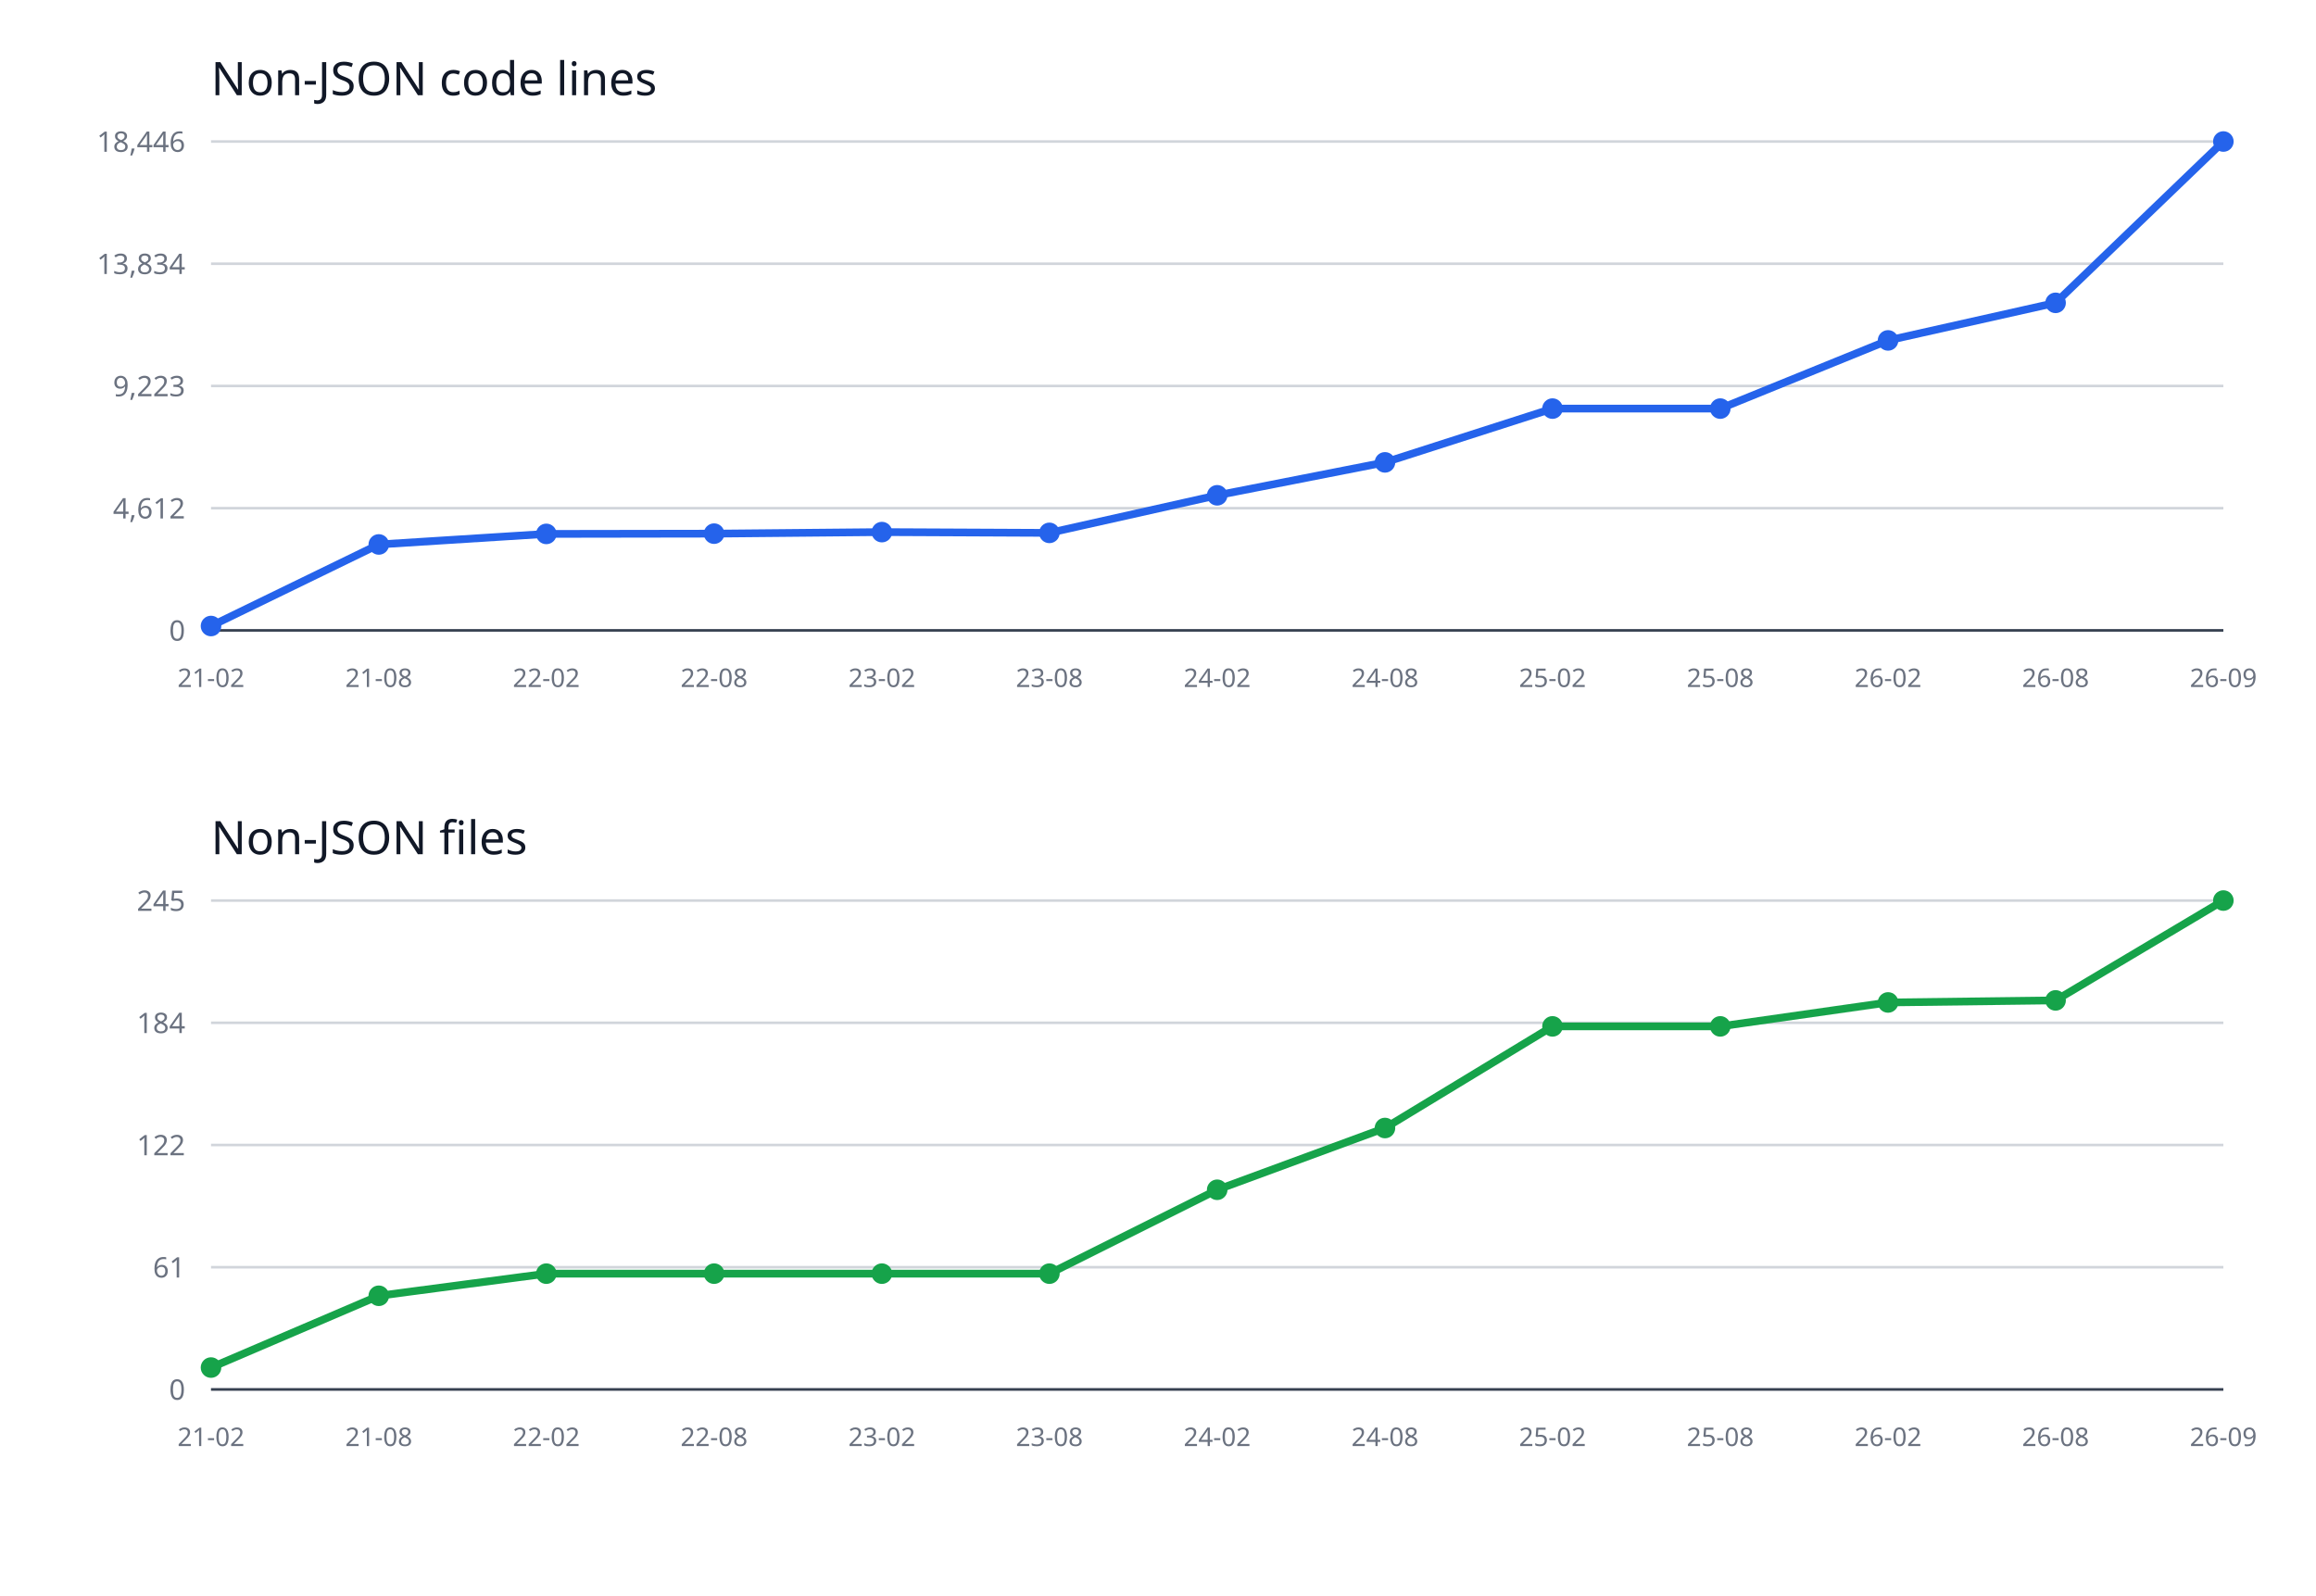
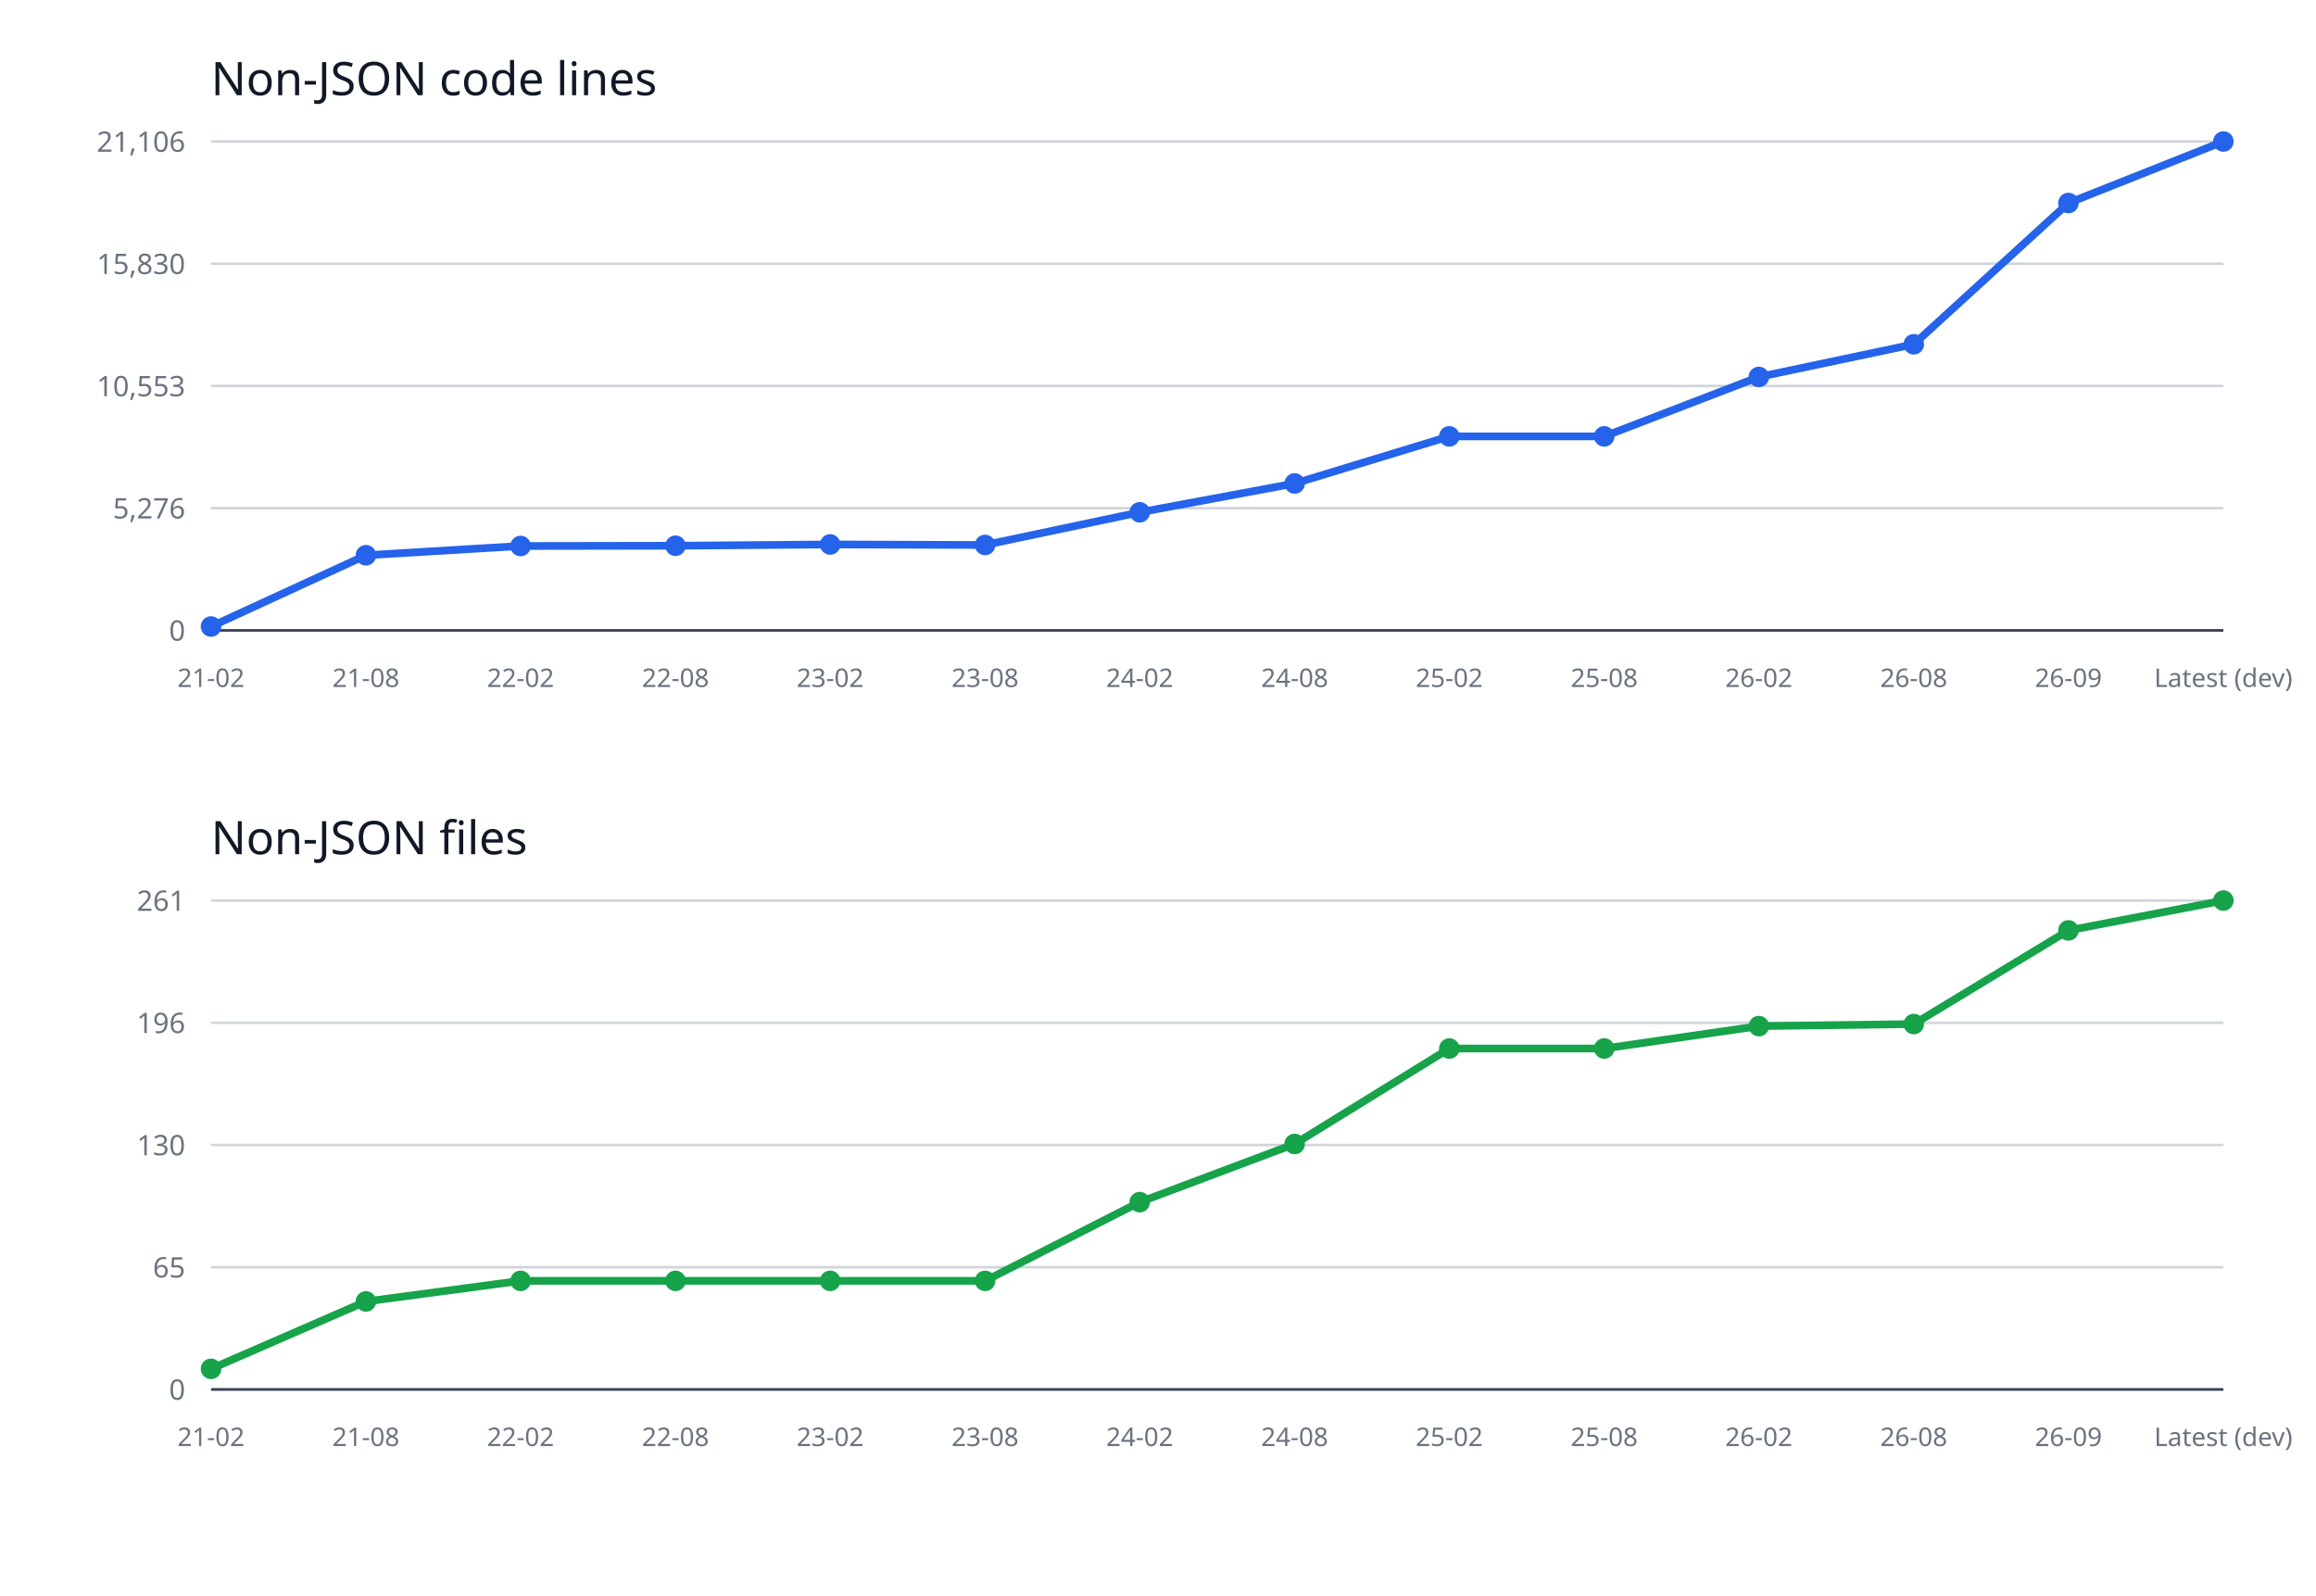
<svg xmlns="http://www.w3.org/2000/svg" viewBox="0 0 900 620" role="img" aria-labelledby="title desc">
  <text x="82" y="37" font-size="18" font-family="sans-serif" fill="#111827">Non-JSON code lines</text>
  <line x1="82" y1="245.0" x2="864" y2="245.0" stroke="#d1d5db" />
  <text x="72" y="249.0" text-anchor="end" font-size="11" font-family="sans-serif" fill="#6b7280">0</text>
  <line x1="82" y1="197.5" x2="864" y2="197.5" stroke="#d1d5db" />
-   <text x="72" y="201.5" text-anchor="end" font-size="11" font-family="sans-serif" fill="#6b7280">4,612</text>
+   <text x="72" y="201.5" text-anchor="end" font-size="11" font-family="sans-serif" fill="#6b7280">5,276</text>
  <line x1="82" y1="150.0" x2="864" y2="150.0" stroke="#d1d5db" />
-   <text x="72" y="154.0" text-anchor="end" font-size="11" font-family="sans-serif" fill="#6b7280">9,223</text>
+   <text x="72" y="154.0" text-anchor="end" font-size="11" font-family="sans-serif" fill="#6b7280">10,553</text>
  <line x1="82" y1="102.5" x2="864" y2="102.5" stroke="#d1d5db" />
-   <text x="72" y="106.5" text-anchor="end" font-size="11" font-family="sans-serif" fill="#6b7280">13,834</text>
+   <text x="72" y="106.5" text-anchor="end" font-size="11" font-family="sans-serif" fill="#6b7280">15,830</text>
  <line x1="82" y1="55.0" x2="864" y2="55.0" stroke="#d1d5db" />
-   <text x="72" y="59.0" text-anchor="end" font-size="11" font-family="sans-serif" fill="#6b7280">18,446</text>
+   <text x="72" y="59.0" text-anchor="end" font-size="11" font-family="sans-serif" fill="#6b7280">21,106</text>
  <line x1="82" y1="245" x2="864" y2="245" stroke="#374151" />
-   <polyline points="82.0,243.3 147.2,211.6 212.3,207.5 277.5,207.4 342.7,206.8 407.8,207.1 473.0,192.5 538.2,179.7 603.3,158.8 668.5,158.8 733.7,132.3 798.8,117.7 864.0,55.0" fill="none" stroke="#2563eb" stroke-width="3" />
-   <circle cx="82.0" cy="243.3" r="4" fill="#2563eb" />
-   <circle cx="147.2" cy="211.6" r="4" fill="#2563eb" />
-   <circle cx="212.3" cy="207.5" r="4" fill="#2563eb" />
-   <circle cx="277.5" cy="207.4" r="4" fill="#2563eb" />
-   <circle cx="342.7" cy="206.8" r="4" fill="#2563eb" />
-   <circle cx="407.8" cy="207.1" r="4" fill="#2563eb" />
-   <circle cx="473.0" cy="192.5" r="4" fill="#2563eb" />
-   <circle cx="538.2" cy="179.7" r="4" fill="#2563eb" />
-   <circle cx="603.3" cy="158.8" r="4" fill="#2563eb" />
-   <circle cx="668.5" cy="158.8" r="4" fill="#2563eb" />
-   <circle cx="733.7" cy="132.3" r="4" fill="#2563eb" />
-   <circle cx="798.8" cy="117.7" r="4" fill="#2563eb" />
+   <polyline points="82.0,243.5 142.2,215.8 202.3,212.2 262.5,212.1 322.6,211.6 382.8,211.8 442.9,199.1 503.1,187.9 563.2,169.6 623.4,169.6 683.5,146.5 743.7,133.8 803.8,78.9 864.0,55.0" fill="none" stroke="#2563eb" stroke-width="3" />
+   <circle cx="82.0" cy="243.5" r="4" fill="#2563eb" />
+   <circle cx="142.2" cy="215.8" r="4" fill="#2563eb" />
+   <circle cx="202.3" cy="212.2" r="4" fill="#2563eb" />
+   <circle cx="262.5" cy="212.1" r="4" fill="#2563eb" />
+   <circle cx="322.6" cy="211.6" r="4" fill="#2563eb" />
+   <circle cx="382.8" cy="211.8" r="4" fill="#2563eb" />
+   <circle cx="442.9" cy="199.1" r="4" fill="#2563eb" />
+   <circle cx="503.1" cy="187.9" r="4" fill="#2563eb" />
+   <circle cx="563.2" cy="169.6" r="4" fill="#2563eb" />
+   <circle cx="623.4" cy="169.6" r="4" fill="#2563eb" />
+   <circle cx="683.5" cy="146.5" r="4" fill="#2563eb" />
+   <circle cx="743.7" cy="133.8" r="4" fill="#2563eb" />
+   <circle cx="803.8" cy="78.9" r="4" fill="#2563eb" />
  <circle cx="864.0" cy="55.0" r="4" fill="#2563eb" />
  <text x="82.0" y="267" text-anchor="middle" font-size="10" font-family="sans-serif" fill="#6b7280">21-02</text>
-   <text x="147.2" y="267" text-anchor="middle" font-size="10" font-family="sans-serif" fill="#6b7280">21-08</text>
-   <text x="212.3" y="267" text-anchor="middle" font-size="10" font-family="sans-serif" fill="#6b7280">22-02</text>
-   <text x="277.5" y="267" text-anchor="middle" font-size="10" font-family="sans-serif" fill="#6b7280">22-08</text>
-   <text x="342.7" y="267" text-anchor="middle" font-size="10" font-family="sans-serif" fill="#6b7280">23-02</text>
-   <text x="407.8" y="267" text-anchor="middle" font-size="10" font-family="sans-serif" fill="#6b7280">23-08</text>
-   <text x="473.0" y="267" text-anchor="middle" font-size="10" font-family="sans-serif" fill="#6b7280">24-02</text>
-   <text x="538.2" y="267" text-anchor="middle" font-size="10" font-family="sans-serif" fill="#6b7280">24-08</text>
-   <text x="603.3" y="267" text-anchor="middle" font-size="10" font-family="sans-serif" fill="#6b7280">25-02</text>
-   <text x="668.5" y="267" text-anchor="middle" font-size="10" font-family="sans-serif" fill="#6b7280">25-08</text>
-   <text x="733.7" y="267" text-anchor="middle" font-size="10" font-family="sans-serif" fill="#6b7280">26-02</text>
-   <text x="798.8" y="267" text-anchor="middle" font-size="10" font-family="sans-serif" fill="#6b7280">26-08</text>
-   <text x="864.0" y="267" text-anchor="middle" font-size="10" font-family="sans-serif" fill="#6b7280">26-09</text>
+   <text x="142.2" y="267" text-anchor="middle" font-size="10" font-family="sans-serif" fill="#6b7280">21-08</text>
+   <text x="202.3" y="267" text-anchor="middle" font-size="10" font-family="sans-serif" fill="#6b7280">22-02</text>
+   <text x="262.5" y="267" text-anchor="middle" font-size="10" font-family="sans-serif" fill="#6b7280">22-08</text>
+   <text x="322.6" y="267" text-anchor="middle" font-size="10" font-family="sans-serif" fill="#6b7280">23-02</text>
+   <text x="382.8" y="267" text-anchor="middle" font-size="10" font-family="sans-serif" fill="#6b7280">23-08</text>
+   <text x="442.9" y="267" text-anchor="middle" font-size="10" font-family="sans-serif" fill="#6b7280">24-02</text>
+   <text x="503.1" y="267" text-anchor="middle" font-size="10" font-family="sans-serif" fill="#6b7280">24-08</text>
+   <text x="563.2" y="267" text-anchor="middle" font-size="10" font-family="sans-serif" fill="#6b7280">25-02</text>
+   <text x="623.4" y="267" text-anchor="middle" font-size="10" font-family="sans-serif" fill="#6b7280">25-08</text>
+   <text x="683.5" y="267" text-anchor="middle" font-size="10" font-family="sans-serif" fill="#6b7280">26-02</text>
+   <text x="743.7" y="267" text-anchor="middle" font-size="10" font-family="sans-serif" fill="#6b7280">26-08</text>
+   <text x="803.8" y="267" text-anchor="middle" font-size="10" font-family="sans-serif" fill="#6b7280">26-09</text>
+   <text x="864.0" y="267" text-anchor="middle" font-size="10" font-family="sans-serif" fill="#6b7280">Latest (dev)</text>
  <text x="82" y="332" font-size="18" font-family="sans-serif" fill="#111827">Non-JSON files</text>
  <line x1="82" y1="540.0" x2="864" y2="540.0" stroke="#d1d5db" />
  <text x="72" y="544.0" text-anchor="end" font-size="11" font-family="sans-serif" fill="#6b7280">0</text>
  <line x1="82" y1="492.5" x2="864" y2="492.5" stroke="#d1d5db" />
-   <text x="72" y="496.5" text-anchor="end" font-size="11" font-family="sans-serif" fill="#6b7280">61</text>
+   <text x="72" y="496.5" text-anchor="end" font-size="11" font-family="sans-serif" fill="#6b7280">65</text>
  <line x1="82" y1="445.0" x2="864" y2="445.0" stroke="#d1d5db" />
-   <text x="72" y="449.0" text-anchor="end" font-size="11" font-family="sans-serif" fill="#6b7280">122</text>
+   <text x="72" y="449.0" text-anchor="end" font-size="11" font-family="sans-serif" fill="#6b7280">130</text>
  <line x1="82" y1="397.5" x2="864" y2="397.5" stroke="#d1d5db" />
-   <text x="72" y="401.5" text-anchor="end" font-size="11" font-family="sans-serif" fill="#6b7280">184</text>
+   <text x="72" y="401.5" text-anchor="end" font-size="11" font-family="sans-serif" fill="#6b7280">196</text>
  <line x1="82" y1="350.0" x2="864" y2="350.0" stroke="#d1d5db" />
-   <text x="72" y="354.0" text-anchor="end" font-size="11" font-family="sans-serif" fill="#6b7280">245</text>
+   <text x="72" y="354.0" text-anchor="end" font-size="11" font-family="sans-serif" fill="#6b7280">261</text>
  <line x1="82" y1="540" x2="864" y2="540" stroke="#374151" />
-   <polyline points="82.0,531.5 147.2,503.6 212.3,495.0 277.5,495.0 342.7,495.0 407.8,495.0 473.0,462.4 538.2,438.4 603.3,398.9 668.5,398.9 733.7,389.6 798.8,388.8 864.0,350.0" fill="none" stroke="#16a34a" stroke-width="3" />
-   <circle cx="82.0" cy="531.5" r="4" fill="#16a34a" />
-   <circle cx="147.2" cy="503.6" r="4" fill="#16a34a" />
-   <circle cx="212.3" cy="495.0" r="4" fill="#16a34a" />
-   <circle cx="277.5" cy="495.0" r="4" fill="#16a34a" />
-   <circle cx="342.7" cy="495.0" r="4" fill="#16a34a" />
-   <circle cx="407.8" cy="495.0" r="4" fill="#16a34a" />
-   <circle cx="473.0" cy="462.4" r="4" fill="#16a34a" />
-   <circle cx="538.2" cy="438.4" r="4" fill="#16a34a" />
-   <circle cx="603.3" cy="398.9" r="4" fill="#16a34a" />
-   <circle cx="668.5" cy="398.9" r="4" fill="#16a34a" />
-   <circle cx="733.7" cy="389.6" r="4" fill="#16a34a" />
-   <circle cx="798.8" cy="388.8" r="4" fill="#16a34a" />
+   <polyline points="82.0,532.0 142.2,505.8 202.3,497.8 262.5,497.8 322.6,497.8 382.8,497.8 442.9,467.2 503.1,444.6 563.2,407.5 623.4,407.5 683.5,398.8 743.7,398.0 803.8,361.6 864.0,350.0" fill="none" stroke="#16a34a" stroke-width="3" />
+   <circle cx="82.0" cy="532.0" r="4" fill="#16a34a" />
+   <circle cx="142.2" cy="505.8" r="4" fill="#16a34a" />
+   <circle cx="202.3" cy="497.8" r="4" fill="#16a34a" />
+   <circle cx="262.5" cy="497.8" r="4" fill="#16a34a" />
+   <circle cx="322.6" cy="497.8" r="4" fill="#16a34a" />
+   <circle cx="382.8" cy="497.8" r="4" fill="#16a34a" />
+   <circle cx="442.9" cy="467.2" r="4" fill="#16a34a" />
+   <circle cx="503.1" cy="444.6" r="4" fill="#16a34a" />
+   <circle cx="563.2" cy="407.5" r="4" fill="#16a34a" />
+   <circle cx="623.4" cy="407.5" r="4" fill="#16a34a" />
+   <circle cx="683.5" cy="398.8" r="4" fill="#16a34a" />
+   <circle cx="743.7" cy="398.0" r="4" fill="#16a34a" />
+   <circle cx="803.8" cy="361.6" r="4" fill="#16a34a" />
  <circle cx="864.0" cy="350.0" r="4" fill="#16a34a" />
  <text x="82.0" y="562" text-anchor="middle" font-size="10" font-family="sans-serif" fill="#6b7280">21-02</text>
-   <text x="147.2" y="562" text-anchor="middle" font-size="10" font-family="sans-serif" fill="#6b7280">21-08</text>
-   <text x="212.3" y="562" text-anchor="middle" font-size="10" font-family="sans-serif" fill="#6b7280">22-02</text>
-   <text x="277.5" y="562" text-anchor="middle" font-size="10" font-family="sans-serif" fill="#6b7280">22-08</text>
-   <text x="342.7" y="562" text-anchor="middle" font-size="10" font-family="sans-serif" fill="#6b7280">23-02</text>
-   <text x="407.8" y="562" text-anchor="middle" font-size="10" font-family="sans-serif" fill="#6b7280">23-08</text>
-   <text x="473.0" y="562" text-anchor="middle" font-size="10" font-family="sans-serif" fill="#6b7280">24-02</text>
-   <text x="538.2" y="562" text-anchor="middle" font-size="10" font-family="sans-serif" fill="#6b7280">24-08</text>
-   <text x="603.3" y="562" text-anchor="middle" font-size="10" font-family="sans-serif" fill="#6b7280">25-02</text>
-   <text x="668.5" y="562" text-anchor="middle" font-size="10" font-family="sans-serif" fill="#6b7280">25-08</text>
-   <text x="733.7" y="562" text-anchor="middle" font-size="10" font-family="sans-serif" fill="#6b7280">26-02</text>
-   <text x="798.8" y="562" text-anchor="middle" font-size="10" font-family="sans-serif" fill="#6b7280">26-08</text>
-   <text x="864.0" y="562" text-anchor="middle" font-size="10" font-family="sans-serif" fill="#6b7280">26-09</text>
+   <text x="142.2" y="562" text-anchor="middle" font-size="10" font-family="sans-serif" fill="#6b7280">21-08</text>
+   <text x="202.3" y="562" text-anchor="middle" font-size="10" font-family="sans-serif" fill="#6b7280">22-02</text>
+   <text x="262.5" y="562" text-anchor="middle" font-size="10" font-family="sans-serif" fill="#6b7280">22-08</text>
+   <text x="322.6" y="562" text-anchor="middle" font-size="10" font-family="sans-serif" fill="#6b7280">23-02</text>
+   <text x="382.8" y="562" text-anchor="middle" font-size="10" font-family="sans-serif" fill="#6b7280">23-08</text>
+   <text x="442.9" y="562" text-anchor="middle" font-size="10" font-family="sans-serif" fill="#6b7280">24-02</text>
+   <text x="503.1" y="562" text-anchor="middle" font-size="10" font-family="sans-serif" fill="#6b7280">24-08</text>
+   <text x="563.2" y="562" text-anchor="middle" font-size="10" font-family="sans-serif" fill="#6b7280">25-02</text>
+   <text x="623.4" y="562" text-anchor="middle" font-size="10" font-family="sans-serif" fill="#6b7280">25-08</text>
+   <text x="683.5" y="562" text-anchor="middle" font-size="10" font-family="sans-serif" fill="#6b7280">26-02</text>
+   <text x="743.7" y="562" text-anchor="middle" font-size="10" font-family="sans-serif" fill="#6b7280">26-08</text>
+   <text x="803.8" y="562" text-anchor="middle" font-size="10" font-family="sans-serif" fill="#6b7280">26-09</text>
+   <text x="864.0" y="562" text-anchor="middle" font-size="10" font-family="sans-serif" fill="#6b7280">Latest (dev)</text>
</svg>
